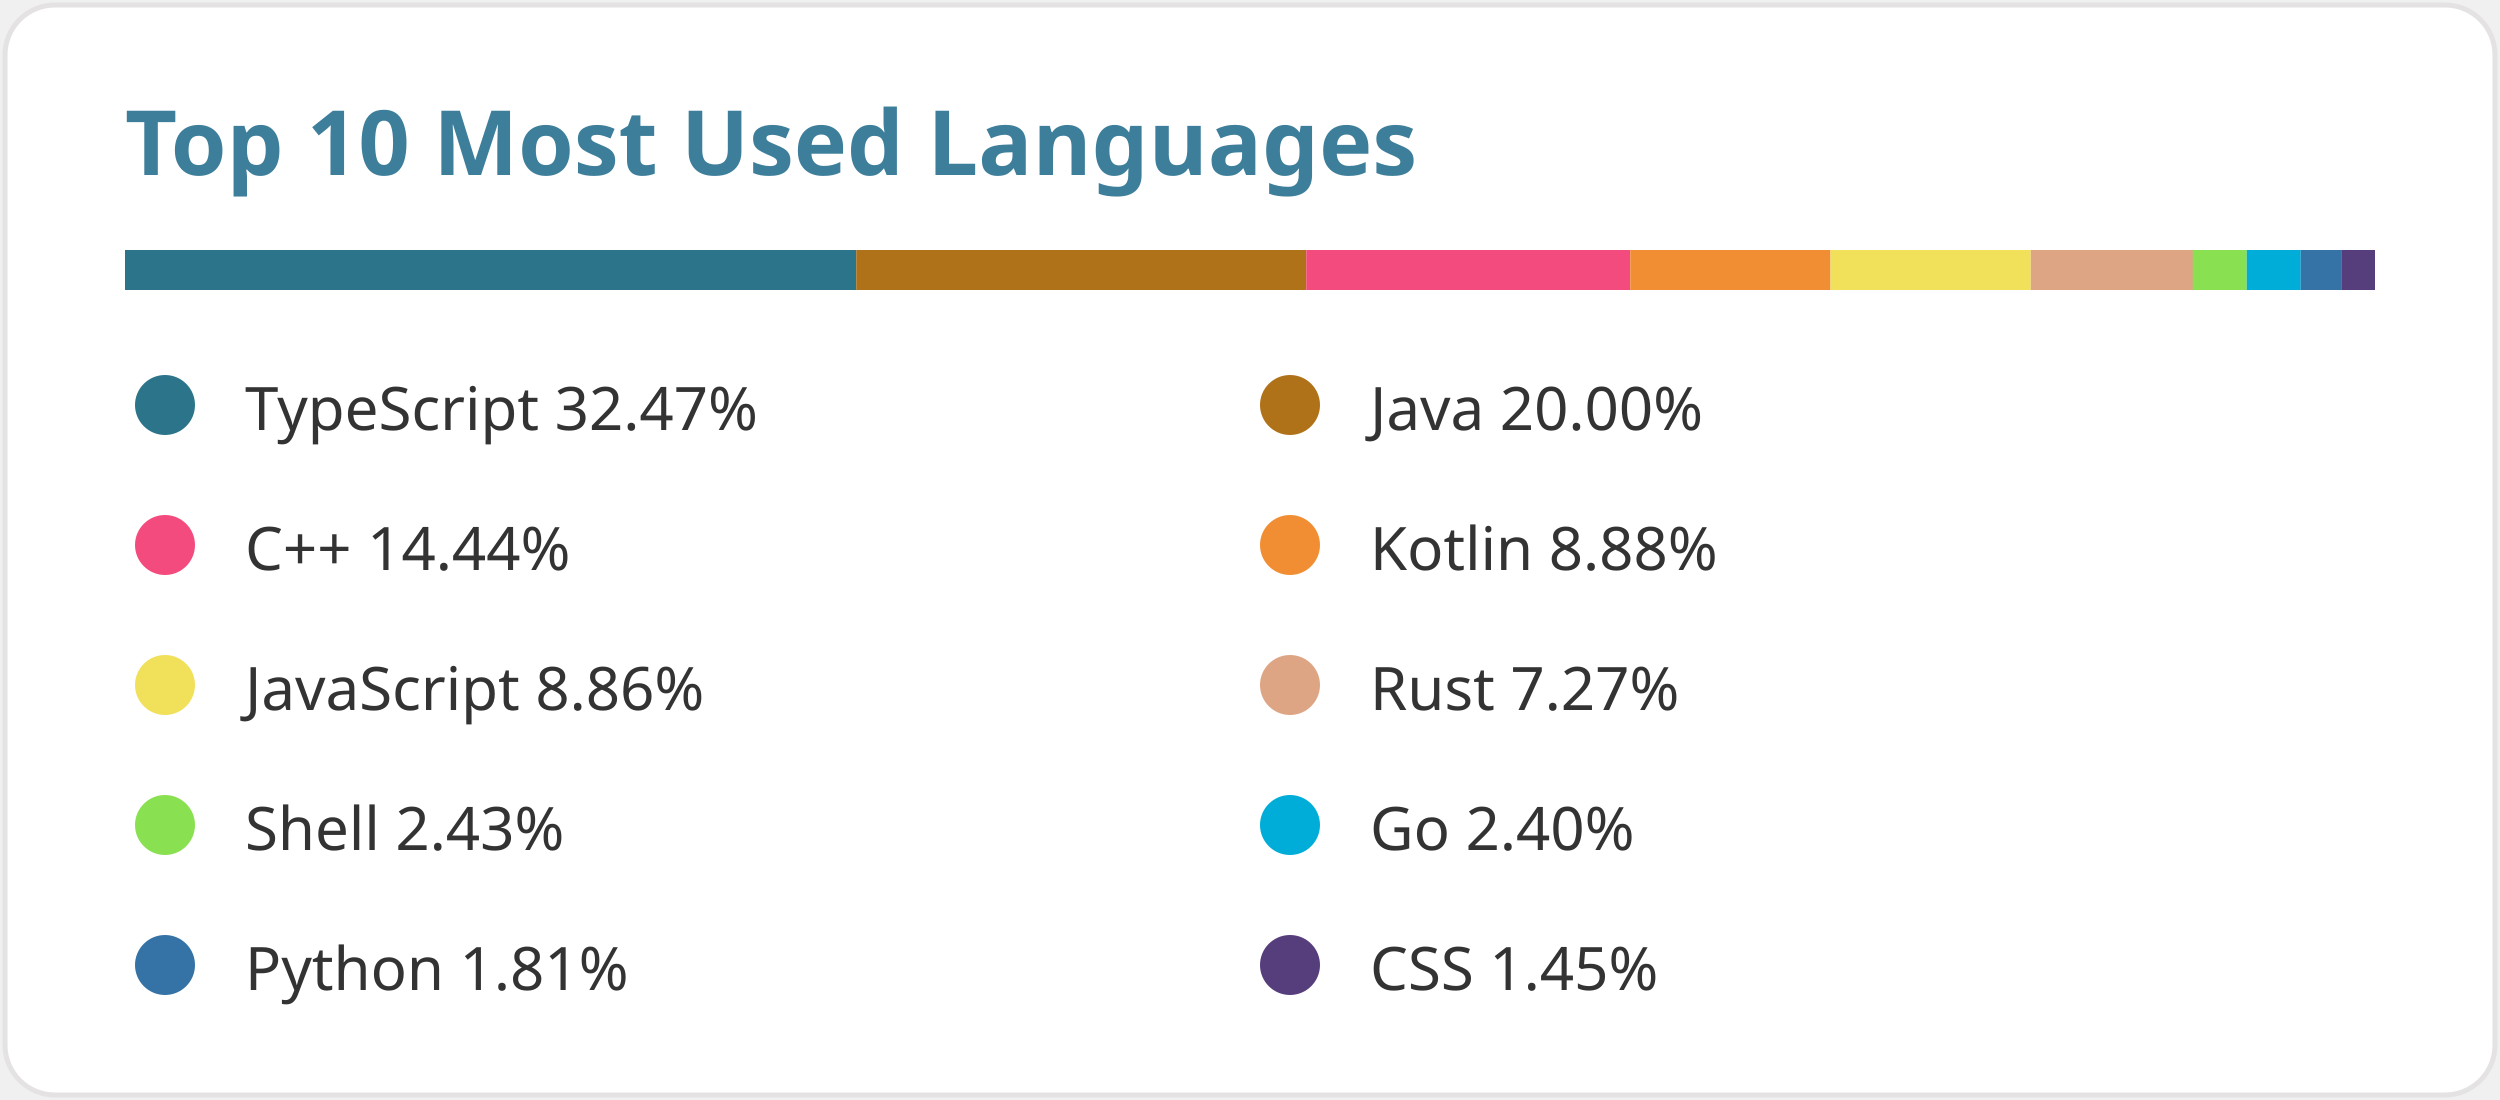
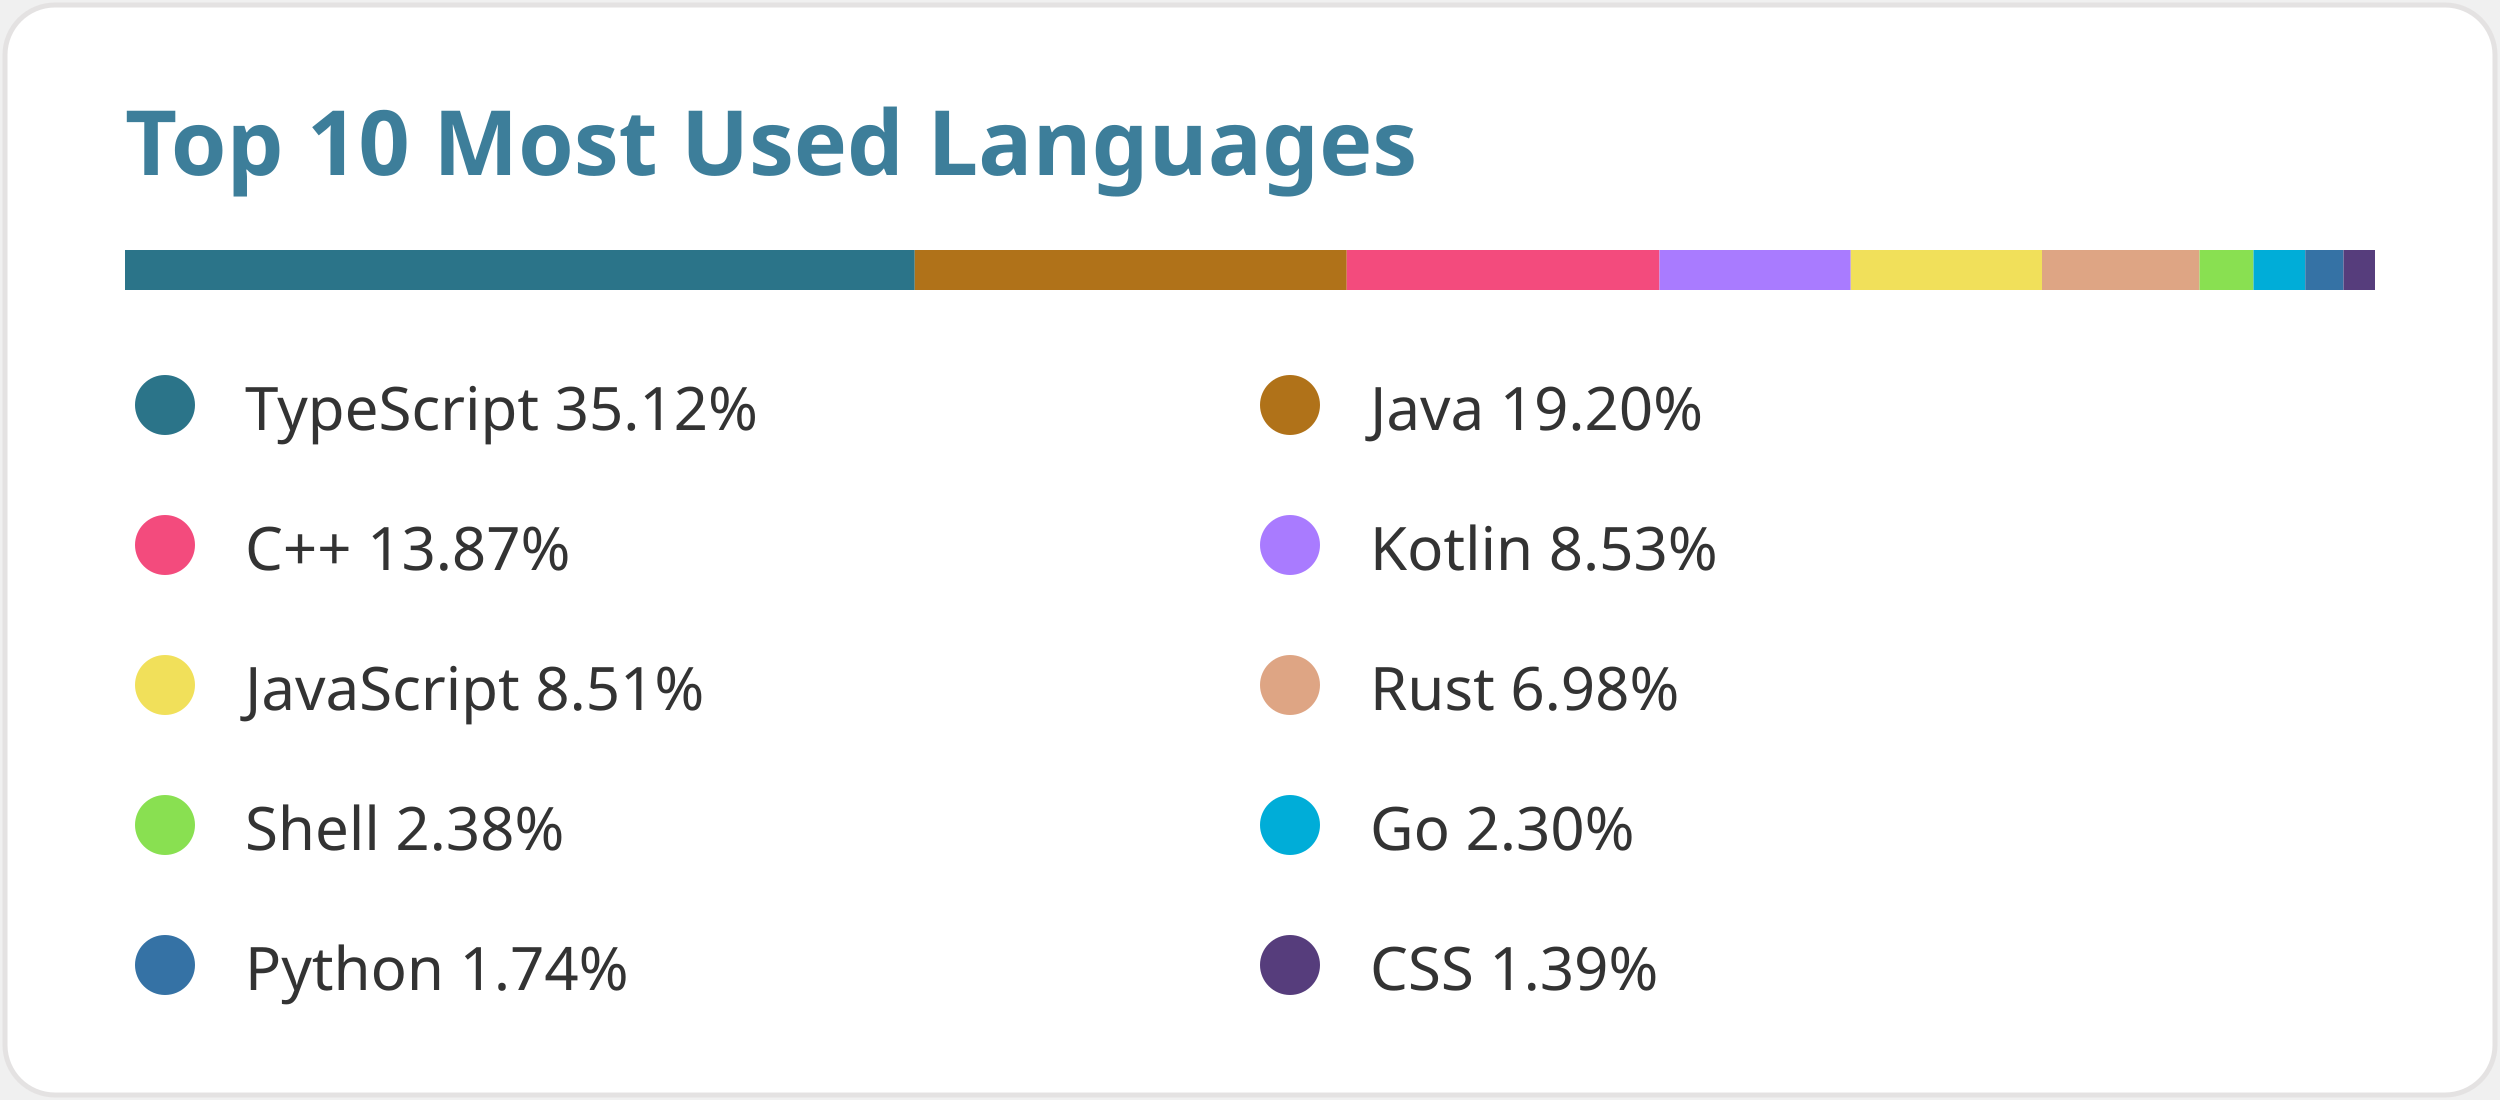
<svg xmlns="http://www.w3.org/2000/svg" width="500" height="220" viewBox="0 0 500 220" data-reactroot="">
  <style>text { font-family: 'Segoe UI', Ubuntu, Sans-Serif; fill: #333333; font-size: 12px; font-weight: 400; }</style>
  <rect width="498" height="218" x="1" y="1" rx="10" fill="#ffffff" stroke="#e4e2e2" />
  <text x="25" y="35" style="fill:#3d7e9a;font-size:18px;font-weight:600">Top 10 Most Used Languages</text>
  <g transform="translate(25, 50) scale(450, 8)">
-     <rect fill="#2b7489" x="0" width="0.325" height="1" />
-     <rect fill="#b07219" x="0.325" width="0.2" height="1" />
-     <rect fill="#f34b7d" x="0.525" width="0.144" height="1" />
-     <rect fill="#F18E33" x="0.669" width="0.089" height="1" />
-     <rect fill="#f1e05a" x="0.758" width="0.089" height="1" />
-     <rect fill="#dea584" x="0.847" width="0.073" height="1" />
-     <rect fill="#89e051" x="0.919" width="0.024" height="1" />
-     <rect fill="#00ADD8" x="0.943" width="0.024" height="1" />
-     <rect fill="#3572A5" x="0.967" width="0.018" height="1" />
-     <rect fill="#563d7c" x="0.985" width="0.015" height="1" />
+     <rect fill="#2b7489" x="0" width="0.351" height="1" />
+     <rect fill="#b07219" x="0.351" width="0.192" height="1" />
+     <rect fill="#f34b7d" x="0.543" width="0.139" height="1" />
+     <rect fill="#A97BFF" x="0.682" width="0.085" height="1" />
+     <rect fill="#f1e05a" x="0.767" width="0.085" height="1" />
+     <rect fill="#dea584" x="0.852" width="0.07" height="1" />
+     <rect fill="#89e051" x="0.922" width="0.024" height="1" />
+     <rect fill="#00ADD8" x="0.946" width="0.023" height="1" />
+     <rect fill="#3572A5" x="0.969" width="0.017" height="1" />
+     <rect fill="#563d7c" x="0.986" width="0.014" height="1" />
  </g>
  <g transform="translate(25, 75)">
    <circle cx="8" cy="6" r="6" fill="#2b7489" />
-     <text x="24" y="11">TypeScript 32.47%</text>
+     <text x="24" y="11">TypeScript 35.12%</text>
  </g>
  <g transform="translate(250, 75)">
    <circle cx="8" cy="6" r="6" fill="#b07219" />
-     <text x="24" y="11">Java 20.00%</text>
+     <text x="24" y="11">Java 19.20%</text>
  </g>
  <g transform="translate(25, 103)">
    <circle cx="8" cy="6" r="6" fill="#f34b7d" />
-     <text x="24" y="11">C++ 14.44%</text>
+     <text x="24" y="11">C++ 13.87%</text>
  </g>
  <g transform="translate(250, 103)">
-     <circle cx="8" cy="6" r="6" fill="#F18E33" />
-     <text x="24" y="11">Kotlin 8.88%</text>
+     <circle cx="8" cy="6" r="6" fill="#A97BFF" />
+     <text x="24" y="11">Kotlin 8.53%</text>
  </g>
  <g transform="translate(25, 131)">
    <circle cx="8" cy="6" r="6" fill="#f1e05a" />
-     <text x="24" y="11">JavaScript 8.86%</text>
+     <text x="24" y="11">JavaScript 8.51%</text>
  </g>
  <g transform="translate(250, 131)">
    <circle cx="8" cy="6" r="6" fill="#dea584" />
-     <text x="24" y="11">Rust 7.27%</text>
+     <text x="24" y="11">Rust 6.98%</text>
  </g>
  <g transform="translate(25, 159)">
    <circle cx="8" cy="6" r="6" fill="#89e051" />
-     <text x="24" y="11">Shell 2.43%</text>
+     <text x="24" y="11">Shell 2.38%</text>
  </g>
  <g transform="translate(250, 159)">
    <circle cx="8" cy="6" r="6" fill="#00ADD8" />
-     <text x="24" y="11">Go 2.40%</text>
+     <text x="24" y="11">Go 2.30%</text>
  </g>
  <g transform="translate(25, 187)">
    <circle cx="8" cy="6" r="6" fill="#3572A5" />
-     <text x="24" y="11">Python 1.81%</text>
+     <text x="24" y="11">Python 1.74%</text>
  </g>
  <g transform="translate(250, 187)">
    <circle cx="8" cy="6" r="6" fill="#563d7c" />
-     <text x="24" y="11">CSS 1.45%</text>
+     <text x="24" y="11">CSS 1.39%</text>
  </g>
</svg>
